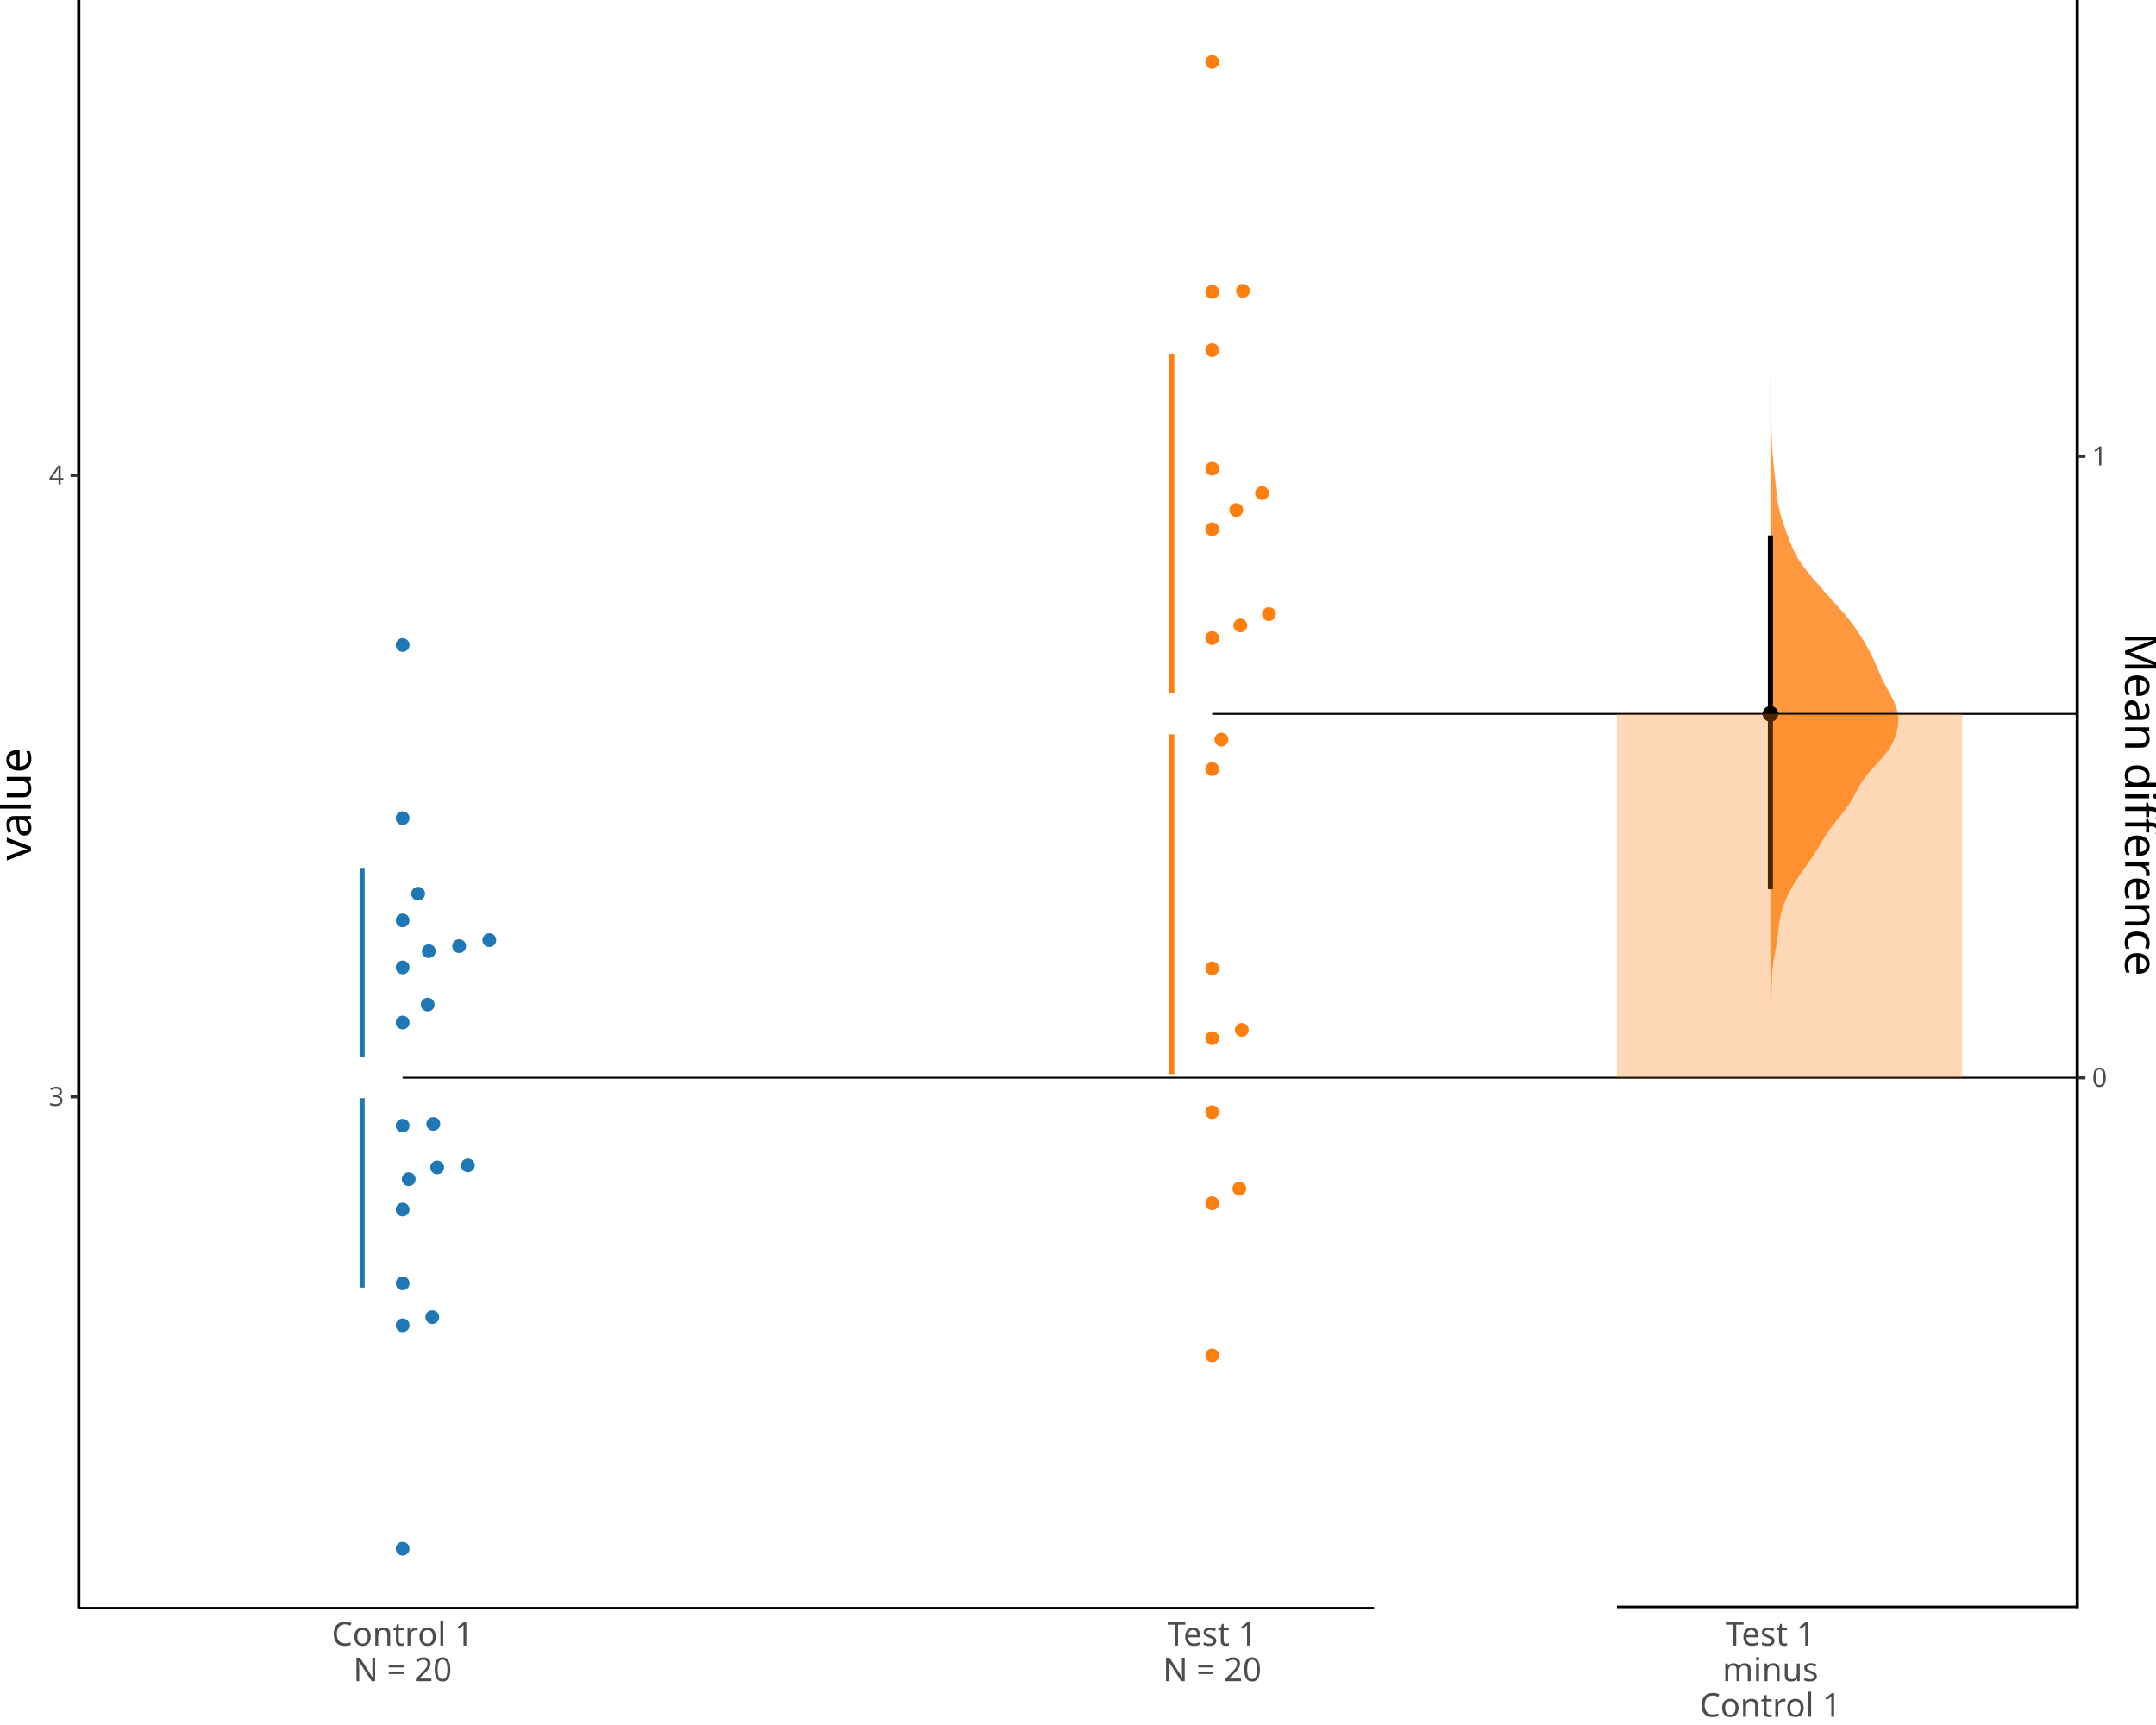
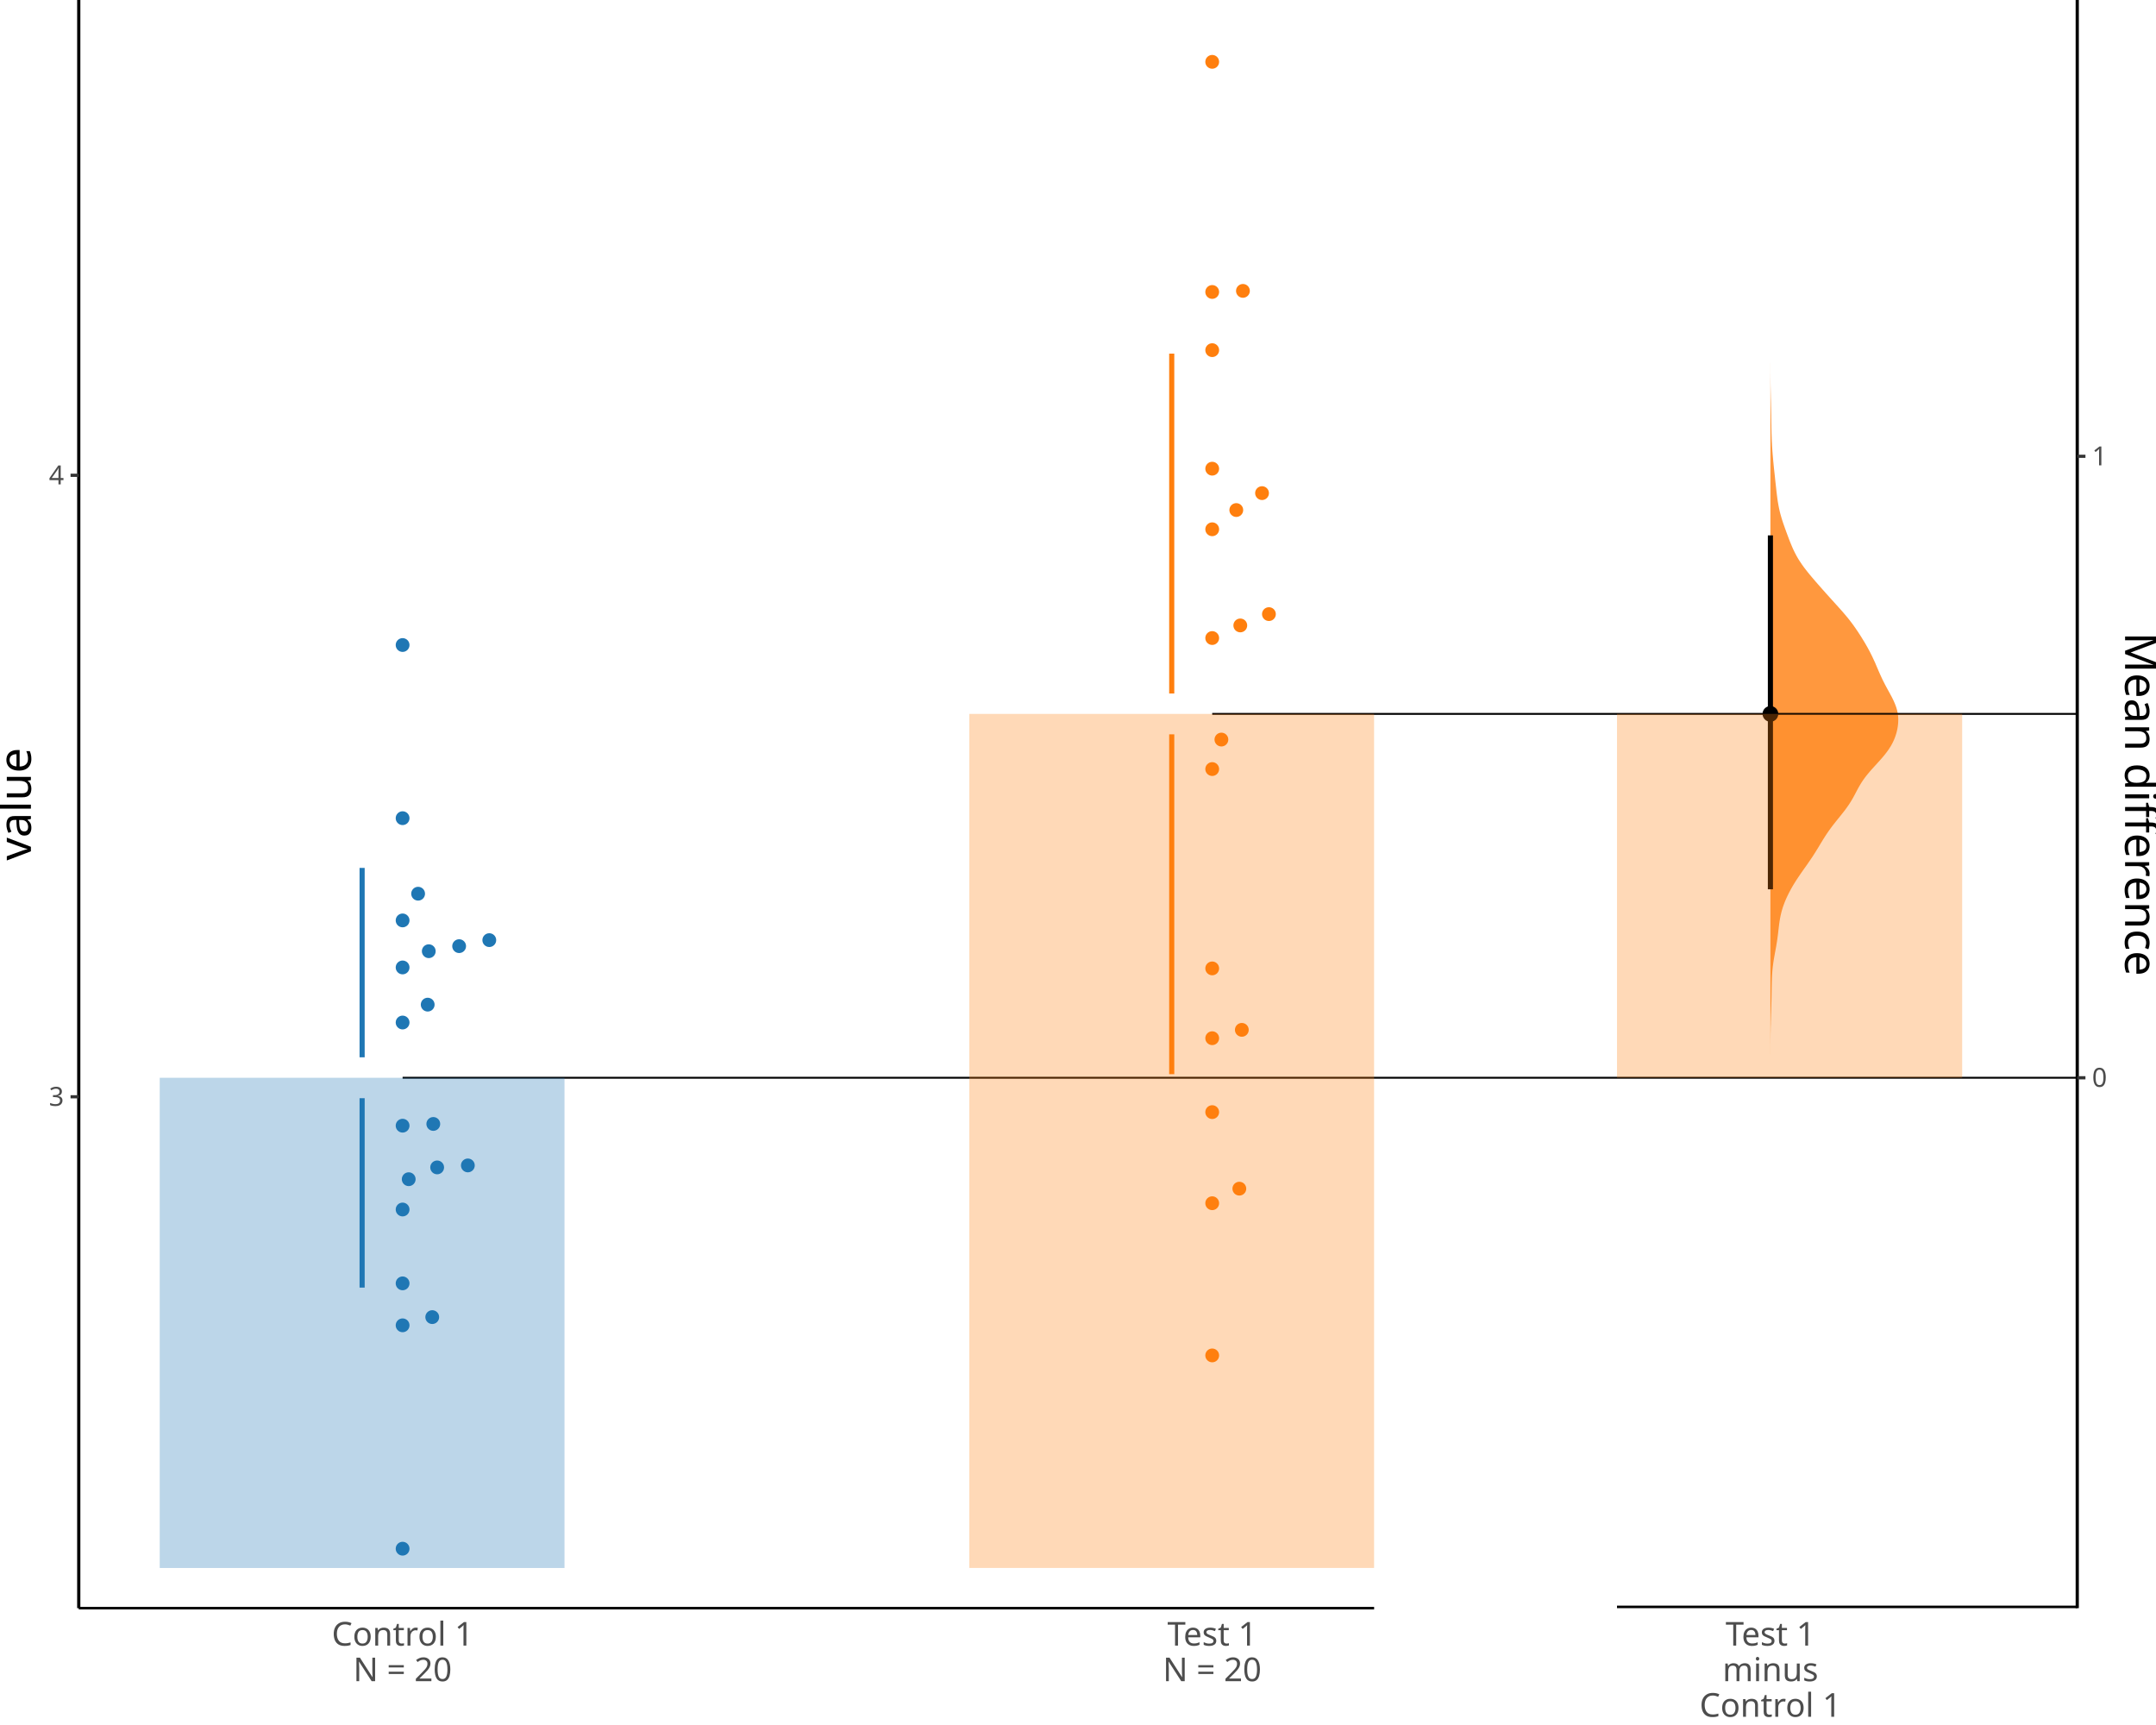
<svg xmlns="http://www.w3.org/2000/svg" class="svglite" data-engine-version="2.0" width="720.00pt" height="576.00pt" viewBox="0 0 720.00 576.00">
  <defs>
    <style type="text/css">
    .svglite line, .svglite polyline, .svglite polygon, .svglite path, .svglite rect, .svglite circle {
      fill: none;
      stroke: #000000;
      stroke-linecap: round;
      stroke-linejoin: round;
      stroke-miterlimit: 10.00;
    }
  </style>
  </defs>
  <rect width="100%" height="100%" style="stroke: none; fill: #FFFFFF;" />
  <defs>
    <clipPath id="cpMC4wMHw3MjAuMDB8MC4wMHw1NzYuMDA=">
      <rect x="0.00" y="0.00" width="720.00" height="576.00" />
    </clipPath>
  </defs>
  <g clip-path="url(#cpMC4wMHw3MjAuMDB8MC4wMHw1NzYuMDA=)">
</g>
  <defs>
    <clipPath id="cpMC4wMHw1NDAuMDB8MC4wMHw1NzYuMDA=">
      <rect x="0.00" y="0.00" width="540.00" height="576.00" />
    </clipPath>
  </defs>
  <g clip-path="url(#cpMC4wMHw1NDAuMDB8MC4wMHw1NzYuMDA=)">
    <rect x="-0" y="0.00" width="540.00" height="576.00" style="stroke-width: 1.07; stroke: #FFFFFF; fill: #FFFFFF;" />
  </g>
  <g clip-path="url(#cpMC4wMHw3MjAuMDB8MC4wMHw1NzYuMDA=)">
    <rect x="26.30" y="0.00" width="513.70" height="536.99" style="stroke-width: 1.07; stroke: none; fill: #FFFFFF;" />
    <circle cx="143.19" cy="317.62" r="1.95" style="stroke-width: 0.71; stroke: #1F77B4; fill: #1F77B4;" />
    <circle cx="134.45" cy="307.34" r="1.95" style="stroke-width: 0.71; stroke: #1F77B4; fill: #1F77B4;" />
    <circle cx="144.70" cy="375.30" r="1.95" style="stroke-width: 0.71; stroke: #1F77B4; fill: #1F77B4;" />
    <circle cx="134.45" cy="403.87" r="1.95" style="stroke-width: 0.71; stroke: #1F77B4; fill: #1F77B4;" />
    <circle cx="153.33" cy="315.93" r="1.95" style="stroke-width: 0.71; stroke: #1F77B4; fill: #1F77B4;" />
    <circle cx="134.45" cy="517.13" r="1.95" style="stroke-width: 0.71; stroke: #1F77B4; fill: #1F77B4;" />
    <circle cx="163.40" cy="313.92" r="1.95" style="stroke-width: 0.71; stroke: #1F77B4; fill: #1F77B4;" />
    <circle cx="156.24" cy="389.15" r="1.95" style="stroke-width: 0.71; stroke: #1F77B4; fill: #1F77B4;" />
    <circle cx="145.99" cy="389.81" r="1.95" style="stroke-width: 0.71; stroke: #1F77B4; fill: #1F77B4;" />
    <circle cx="134.45" cy="442.54" r="1.95" style="stroke-width: 0.71; stroke: #1F77B4; fill: #1F77B4;" />
    <circle cx="134.45" cy="375.88" r="1.95" style="stroke-width: 0.71; stroke: #1F77B4; fill: #1F77B4;" />
    <circle cx="134.45" cy="215.38" r="1.95" style="stroke-width: 0.71; stroke: #1F77B4; fill: #1F77B4;" />
    <circle cx="142.83" cy="335.46" r="1.95" style="stroke-width: 0.71; stroke: #1F77B4; fill: #1F77B4;" />
    <circle cx="134.45" cy="323.04" r="1.95" style="stroke-width: 0.71; stroke: #1F77B4; fill: #1F77B4;" />
    <circle cx="134.45" cy="428.53" r="1.95" style="stroke-width: 0.71; stroke: #1F77B4; fill: #1F77B4;" />
    <circle cx="139.63" cy="298.42" r="1.95" style="stroke-width: 0.71; stroke: #1F77B4; fill: #1F77B4;" />
    <circle cx="144.35" cy="439.80" r="1.95" style="stroke-width: 0.71; stroke: #1F77B4; fill: #1F77B4;" />
    <circle cx="136.49" cy="393.75" r="1.95" style="stroke-width: 0.71; stroke: #1F77B4; fill: #1F77B4;" />
    <circle cx="134.45" cy="273.20" r="1.95" style="stroke-width: 0.71; stroke: #1F77B4; fill: #1F77B4;" />
    <circle cx="134.45" cy="341.43" r="1.95" style="stroke-width: 0.71; stroke: #1F77B4; fill: #1F77B4;" />
    <circle cx="407.89" cy="246.95" r="1.95" style="stroke-width: 0.71; stroke: #FF7F0E; fill: #FF7F0E;" />
    <circle cx="404.82" cy="401.77" r="1.95" style="stroke-width: 0.71; stroke: #FF7F0E; fill: #FF7F0E;" />
    <circle cx="423.76" cy="205.06" r="1.95" style="stroke-width: 0.71; stroke: #FF7F0E; fill: #FF7F0E;" />
    <circle cx="404.82" cy="97.49" r="1.95" style="stroke-width: 0.71; stroke: #FF7F0E; fill: #FF7F0E;" />
    <circle cx="404.82" cy="323.36" r="1.95" style="stroke-width: 0.71; stroke: #FF7F0E; fill: #FF7F0E;" />
    <circle cx="404.82" cy="452.59" r="1.95" style="stroke-width: 0.71; stroke: #FF7F0E; fill: #FF7F0E;" />
    <circle cx="412.86" cy="170.31" r="1.95" style="stroke-width: 0.71; stroke: #FF7F0E; fill: #FF7F0E;" />
    <circle cx="415.08" cy="97.13" r="1.95" style="stroke-width: 0.71; stroke: #FF7F0E; fill: #FF7F0E;" />
    <circle cx="414.20" cy="208.84" r="1.95" style="stroke-width: 0.71; stroke: #FF7F0E; fill: #FF7F0E;" />
    <circle cx="413.88" cy="396.91" r="1.95" style="stroke-width: 0.71; stroke: #FF7F0E; fill: #FF7F0E;" />
    <circle cx="404.82" cy="256.80" r="1.95" style="stroke-width: 0.71; stroke: #FF7F0E; fill: #FF7F0E;" />
    <circle cx="414.71" cy="343.88" r="1.95" style="stroke-width: 0.71; stroke: #FF7F0E; fill: #FF7F0E;" />
    <circle cx="404.82" cy="371.35" r="1.95" style="stroke-width: 0.71; stroke: #FF7F0E; fill: #FF7F0E;" />
    <circle cx="404.82" cy="20.65" r="1.95" style="stroke-width: 0.71; stroke: #FF7F0E; fill: #FF7F0E;" />
    <circle cx="404.82" cy="116.92" r="1.95" style="stroke-width: 0.71; stroke: #FF7F0E; fill: #FF7F0E;" />
    <circle cx="421.46" cy="164.66" r="1.95" style="stroke-width: 0.71; stroke: #FF7F0E; fill: #FF7F0E;" />
    <circle cx="404.82" cy="176.73" r="1.95" style="stroke-width: 0.71; stroke: #FF7F0E; fill: #FF7F0E;" />
    <circle cx="404.82" cy="346.67" r="1.95" style="stroke-width: 0.71; stroke: #FF7F0E; fill: #FF7F0E;" />
    <circle cx="404.82" cy="213.05" r="1.95" style="stroke-width: 0.71; stroke: #FF7F0E; fill: #FF7F0E;" />
    <circle cx="404.82" cy="156.50" r="1.95" style="stroke-width: 0.71; stroke: #FF7F0E; fill: #FF7F0E;" />
    <line x1="134.45" y1="359.88" x2="540.00" y2="359.88" style="stroke-width: 0.64; stroke-linecap: butt;" />
    <line x1="404.82" y1="238.38" x2="540.00" y2="238.38" style="stroke-width: 0.64; stroke-linecap: butt;" />
    <line x1="120.93" y1="352.20" x2="120.93" y2="290.65" style="stroke-width: 1.71; stroke: #1F77B4; stroke-linecap: square;" />
    <line x1="391.30" y1="230.71" x2="391.30" y2="118.94" style="stroke-width: 1.71; stroke: #FF7F0E; stroke-linecap: square;" />
    <line x1="120.93" y1="367.55" x2="120.93" y2="429.10" style="stroke-width: 1.71; stroke: #1F77B4; stroke-linecap: square;" />
    <line x1="391.30" y1="246.05" x2="391.30" y2="357.82" style="stroke-width: 1.71; stroke: #FF7F0E; stroke-linecap: square;" />
    <line x1="26.30" y1="536.99" x2="458.89" y2="536.99" style="stroke-width: 0.85; stroke-linecap: butt;" />
+     <rect x="53.34" y="359.88" width="135.18" height="163.69" style="stroke-width: 1.07; stroke: none; stroke-linecap: butt; stroke-linejoin: miter; fill: #1F77B4; fill-opacity: 0.30;" />
+     <rect x="323.70" y="238.38" width="135.18" height="285.18" style="stroke-width: 1.07; stroke: none; stroke-linecap: butt; stroke-linejoin: miter; fill: #FF7F0E; fill-opacity: 0.30;" />
    <polyline points="26.30,536.99 26.30,0.00 " style="stroke-width: 1.07; stroke-linecap: butt;" />
    <text x="21.37" y="369.25" text-anchor="end" style="font-size: 8.80px; fill: #4D4D4D; font-family: sans;" textLength="4.89px" lengthAdjust="spacingAndGlyphs">3</text>
    <text x="21.37" y="161.74" text-anchor="end" style="font-size: 8.80px; fill: #4D4D4D; font-family: sans;" textLength="4.89px" lengthAdjust="spacingAndGlyphs">4</text>
    <polyline points="23.56,366.23 26.30,366.23 " style="stroke-width: 1.07; stroke: #333333; stroke-linecap: butt;" />
    <polyline points="23.56,158.71 26.30,158.71 " style="stroke-width: 1.07; stroke: #333333; stroke-linecap: butt;" />
    <text x="134.45" y="549.49" text-anchor="middle" style="font-size: 11.00px; fill: #4D4D4D; font-family: sans;" textLength="44.64px" lengthAdjust="spacingAndGlyphs">Control 1</text>
    <text x="134.45" y="561.37" text-anchor="middle" style="font-size: 11.00px; fill: #4D4D4D; font-family: sans;" textLength="32.72px" lengthAdjust="spacingAndGlyphs">N = 20</text>
    <text x="404.82" y="549.49" text-anchor="middle" style="font-size: 11.00px; fill: #4D4D4D; font-family: sans;" textLength="30.57px" lengthAdjust="spacingAndGlyphs">Test 1</text>
    <text x="404.82" y="561.37" text-anchor="middle" style="font-size: 11.00px; fill: #4D4D4D; font-family: sans;" textLength="32.72px" lengthAdjust="spacingAndGlyphs">N = 20</text>
    <text transform="translate(10.32,268.50) rotate(-90)" text-anchor="middle" style="font-size: 15.00px; font-family: sans;" textLength="35.87px" lengthAdjust="spacingAndGlyphs">value</text>
  </g>
  <defs>
    <clipPath id="cpNTQwLjAwfDcyMC4wMHwwLjAwfDU3Ni4wMA==">
      <rect x="540.00" y="0.00" width="180.00" height="576.00" />
    </clipPath>
  </defs>
  <g clip-path="url(#cpNTQwLjAwfDcyMC4wMHwwLjAwfDU3Ni4wMA==)">
    <rect x="540.00" y="0.00" width="180.00" height="576.00" style="stroke-width: 1.07; stroke: #FFFFFF; fill: #FFFFFF;" />
  </g>
  <g clip-path="url(#cpMC4wMHw3MjAuMDB8MC4wMHw1NzYuMDA=)">
</g>
  <defs>
    <clipPath id="cpNTQwLjAwfDY5My43MHwwLjAwfDUzNi45OQ==">
      <rect x="540.00" y="0.00" width="153.70" height="536.99" />
    </clipPath>
  </defs>
  <g clip-path="url(#cpNTQwLjAwfDY5My43MHwwLjAwfDUzNi45OQ==)">
    <rect x="540.00" y="0.00" width="153.70" height="536.99" style="stroke-width: 1.07; stroke: none; fill: #FFFFFF;" />
    <polygon points="591.23,352.74 591.23,352.28 591.24,351.83 591.24,351.37 591.24,350.92 591.24,350.46 591.24,350.01 591.24,349.55 591.24,349.10 591.24,348.64 591.25,348.19 591.25,347.73 591.25,347.28 591.26,346.82 591.26,346.37 591.27,345.91 591.27,345.46 591.28,345.00 591.29,344.55 591.30,344.09 591.30,343.64 591.31,343.18 591.32,342.72 591.34,342.27 591.35,341.81 591.36,341.36 591.37,340.90 591.39,340.45 591.40,339.99 591.41,339.54 591.43,339.08 591.44,338.63 591.46,338.17 591.47,337.72 591.49,337.26 591.50,336.81 591.51,336.35 591.53,335.90 591.54,335.44 591.55,334.99 591.57,334.53 591.58,334.08 591.59,333.62 591.60,333.17 591.61,332.71 591.62,332.26 591.62,331.80 591.63,331.34 591.64,330.89 591.65,330.43 591.65,329.98 591.66,329.52 591.67,329.07 591.68,328.61 591.69,328.16 591.70,327.70 591.72,327.25 591.73,326.79 591.75,326.34 591.77,325.88 591.80,325.43 591.83,324.97 591.86,324.52 591.90,324.06 591.94,323.61 591.99,323.15 592.04,322.70 592.10,322.24 592.16,321.79 592.22,321.33 592.29,320.87 592.36,320.42 592.44,319.96 592.52,319.51 592.60,319.05 592.68,318.60 592.76,318.14 592.85,317.69 592.93,317.23 593.01,316.78 593.10,316.32 593.18,315.87 593.25,315.41 593.33,314.96 593.40,314.50 593.47,314.05 593.54,313.59 593.60,313.14 593.66,312.68 593.72,312.23 593.78,311.77 593.83,311.32 593.88,310.86 593.93,310.41 593.99,309.95 594.04,309.49 594.10,309.04 594.15,308.58 594.22,308.13 594.28,307.67 594.36,307.22 594.43,306.76 594.52,306.31 594.61,305.85 594.71,305.40 594.82,304.94 594.93,304.49 595.06,304.03 595.19,303.58 595.33,303.12 595.48,302.67 595.64,302.21 595.81,301.76 595.99,301.30 596.17,300.85 596.36,300.39 596.56,299.94 596.77,299.48 596.99,299.03 597.21,298.57 597.44,298.11 597.68,297.66 597.92,297.20 598.17,296.75 598.43,296.29 598.69,295.84 598.96,295.38 599.24,294.93 599.53,294.47 599.81,294.02 600.11,293.56 600.41,293.11 600.72,292.65 601.03,292.20 601.34,291.74 601.65,291.29 601.97,290.83 602.29,290.38 602.61,289.92 602.94,289.47 603.26,289.01 603.58,288.56 603.89,288.10 604.21,287.64 604.52,287.19 604.83,286.73 605.14,286.28 605.44,285.82 605.73,285.37 606.02,284.91 606.31,284.46 606.59,284.00 606.87,283.55 607.15,283.09 607.43,282.64 607.70,282.18 607.97,281.73 608.25,281.27 608.53,280.82 608.80,280.36 609.09,279.91 609.38,279.45 609.67,279.00 609.97,278.54 610.28,278.09 610.59,277.63 610.91,277.18 611.24,276.72 611.58,276.26 611.92,275.81 612.27,275.35 612.63,274.90 612.99,274.44 613.35,273.99 613.72,273.53 614.09,273.08 614.46,272.62 614.82,272.17 615.18,271.71 615.54,271.26 615.90,270.80 616.24,270.35 616.58,269.89 616.90,269.44 617.22,268.98 617.53,268.53 617.82,268.07 618.11,267.62 618.38,267.16 618.65,266.71 618.91,266.25 619.16,265.79 619.40,265.34 619.64,264.88 619.88,264.43 620.12,263.97 620.36,263.52 620.61,263.06 620.87,262.61 621.13,262.15 621.40,261.70 621.69,261.24 621.99,260.79 622.30,260.33 622.63,259.88 622.97,259.42 623.32,258.97 623.69,258.51 624.07,258.06 624.45,257.60 624.85,257.15 625.26,256.69 625.67,256.24 626.08,255.78 626.50,255.33 626.91,254.87 627.33,254.41 627.74,253.96 628.14,253.50 628.54,253.05 628.92,252.59 629.30,252.14 629.66,251.68 630.01,251.23 630.35,250.77 630.67,250.32 630.97,249.86 631.26,249.41 631.54,248.95 631.79,248.50 632.03,248.04 632.25,247.59 632.46,247.13 632.65,246.68 632.83,246.22 632.99,245.77 633.14,245.31 633.28,244.86 633.40,244.40 633.51,243.94 633.61,243.49 633.69,243.03 633.77,242.58 633.82,242.12 633.87,241.67 633.90,241.21 633.92,240.76 633.93,240.30 633.92,239.85 633.89,239.39 633.85,238.94 633.79,238.48 633.72,238.03 633.63,237.57 633.52,237.12 633.40,236.66 633.26,236.21 633.10,235.75 632.93,235.30 632.75,234.84 632.55,234.39 632.35,233.93 632.13,233.48 631.90,233.02 631.67,232.56 631.42,232.11 631.18,231.65 630.93,231.20 630.68,230.74 630.43,230.29 630.18,229.83 629.93,229.38 629.69,228.92 629.45,228.47 629.22,228.01 628.99,227.56 628.76,227.10 628.54,226.65 628.33,226.19 628.12,225.74 627.91,225.28 627.71,224.83 627.51,224.37 627.31,223.92 627.12,223.46 626.92,223.01 626.73,222.55 626.53,222.10 626.34,221.64 626.14,221.18 625.93,220.73 625.72,220.27 625.51,219.82 625.30,219.36 625.08,218.91 624.85,218.45 624.62,218.00 624.39,217.54 624.14,217.09 623.90,216.63 623.65,216.18 623.39,215.72 623.13,215.27 622.87,214.81 622.60,214.36 622.32,213.90 622.04,213.45 621.76,212.99 621.48,212.54 621.19,212.08 620.89,211.63 620.60,211.17 620.29,210.71 619.98,210.26 619.67,209.80 619.35,209.35 619.03,208.89 618.70,208.44 618.36,207.98 618.01,207.53 617.66,207.07 617.30,206.62 616.93,206.16 616.55,205.71 616.17,205.25 615.78,204.80 615.39,204.34 614.99,203.89 614.59,203.43 614.18,202.98 613.78,202.52 613.36,202.07 612.95,201.61 612.54,201.16 612.13,200.70 611.71,200.25 611.30,199.79 610.89,199.33 610.48,198.88 610.07,198.42 609.66,197.97 609.26,197.51 608.85,197.06 608.45,196.60 608.05,196.15 607.65,195.69 607.25,195.24 606.85,194.78 606.45,194.33 606.06,193.87 605.67,193.42 605.28,192.96 604.90,192.51 604.52,192.05 604.14,191.60 603.77,191.14 603.41,190.69 603.05,190.23 602.70,189.78 602.36,189.32 602.03,188.86 601.71,188.41 601.40,187.95 601.10,187.50 600.80,187.04 600.52,186.59 600.25,186.13 599.99,185.68 599.75,185.22 599.51,184.77 599.28,184.31 599.06,183.86 598.84,183.40 598.64,182.95 598.44,182.49 598.25,182.04 598.06,181.58 597.87,181.13 597.69,180.67 597.52,180.22 597.34,179.76 597.17,179.31 597.00,178.85 596.83,178.40 596.66,177.94 596.49,177.48 596.33,177.03 596.16,176.57 596.00,176.12 595.84,175.66 595.68,175.21 595.52,174.75 595.37,174.30 595.22,173.84 595.08,173.39 594.94,172.93 594.81,172.48 594.68,172.02 594.55,171.57 594.44,171.11 594.32,170.66 594.22,170.20 594.12,169.75 594.03,169.29 593.94,168.84 593.86,168.38 593.78,167.93 593.70,167.47 593.63,167.01 593.57,166.56 593.51,166.10 593.45,165.65 593.39,165.19 593.34,164.74 593.28,164.28 593.23,163.83 593.18,163.37 593.13,162.92 593.08,162.46 593.03,162.01 592.98,161.55 592.93,161.10 592.88,160.64 592.83,160.19 592.78,159.73 592.74,159.28 592.69,158.82 592.64,158.37 592.59,157.91 592.54,157.46 592.49,157.00 592.44,156.55 592.39,156.09 592.35,155.63 592.30,155.18 592.26,154.72 592.21,154.27 592.17,153.81 592.13,153.36 592.09,152.90 592.05,152.45 592.01,151.99 591.97,151.54 591.94,151.08 591.90,150.63 591.87,150.17 591.84,149.72 591.81,149.26 591.78,148.81 591.76,148.35 591.74,147.90 591.71,147.44 591.69,146.99 591.67,146.53 591.66,146.08 591.64,145.62 591.63,145.17 591.61,144.71 591.60,144.25 591.59,143.80 591.58,143.34 591.57,142.89 591.56,142.43 591.56,141.98 591.55,141.52 591.54,141.07 591.53,140.61 591.53,140.16 591.52,139.70 591.51,139.25 591.51,138.79 591.50,138.34 591.49,137.88 591.48,137.43 591.47,136.97 591.46,136.52 591.45,136.06 591.44,135.61 591.43,135.15 591.42,134.70 591.41,134.24 591.40,133.78 591.38,133.33 591.37,132.87 591.36,132.42 591.35,131.96 591.34,131.51 591.33,131.05 591.32,130.60 591.31,130.14 591.30,129.69 591.29,129.23 591.28,128.78 591.28,128.32 591.27,127.87 591.27,127.41 591.26,126.96 591.26,126.50 591.25,126.05 591.25,125.59 591.25,125.14 591.24,124.68 591.24,124.23 591.24,123.77 591.24,123.32 591.24,122.86 591.24,122.40 591.24,121.95 591.24,121.49 591.23,121.04 591.23,120.58 591.23,120.13 " style="stroke-width: 0.75; stroke: none; fill: #FF7F0E; fill-opacity: 0.80;" />
    <line x1="591.23" y1="296.10" x2="591.23" y2="179.63" style="stroke-width: 1.71; stroke-linecap: square;" />
    <circle cx="591.23" cy="238.38" r="2.25" style="stroke-width: 0.75; fill: #000000;" />
    <line x1="335.06" y1="359.88" x2="335.06" y2="359.88" style="stroke-width: 1.71; stroke-linecap: square;" />
    <circle cx="335.06" cy="359.88" r="2.25" style="stroke-width: 0.75; fill: #000000;" />
    <line x1="540.00" y1="238.38" x2="693.70" y2="238.38" style="stroke-width: 0.64; stroke-linecap: butt;" />
    <line x1="540.00" y1="359.88" x2="693.70" y2="359.88" style="stroke-width: 0.64; stroke-linecap: butt;" />
    <line x1="540.00" y1="536.99" x2="693.70" y2="536.99" style="stroke-width: 1.71; stroke-linecap: butt;" />
    <rect x="527.19" y="238.38" width="128.08" height="121.49" style="stroke-width: 1.07; stroke: none; stroke-linecap: butt; stroke-linejoin: miter; fill: #FF7F0E; fill-opacity: 0.30;" />
  </g>
  <g clip-path="url(#cpMC4wMHw3MjAuMDB8MC4wMHw1NzYuMDA=)">
    <polyline points="693.70,536.99 693.70,0.00 " style="stroke-width: 1.07; stroke-linecap: butt;" />
    <polyline points="696.44,359.88 693.70,359.88 " style="stroke-width: 1.07; stroke: #333333; stroke-linecap: butt;" />
    <polyline points="696.44,152.36 693.70,152.36 " style="stroke-width: 1.07; stroke: #333333; stroke-linecap: butt;" />
    <text x="698.63" y="362.90" style="font-size: 8.80px; fill: #4D4D4D; font-family: sans;" textLength="4.89px" lengthAdjust="spacingAndGlyphs">0</text>
    <text x="698.63" y="155.38" style="font-size: 8.80px; fill: #4D4D4D; font-family: sans;" textLength="4.89px" lengthAdjust="spacingAndGlyphs">1</text>
    <text x="591.23" y="549.49" text-anchor="middle" style="font-size: 11.00px; fill: #4D4D4D; font-family: sans;" textLength="30.57px" lengthAdjust="spacingAndGlyphs">Test 1</text>
    <text x="591.23" y="561.37" text-anchor="middle" style="font-size: 11.00px; fill: #4D4D4D; font-family: sans;" textLength="29.35px" lengthAdjust="spacingAndGlyphs">minus</text>
    <text x="591.23" y="573.25" text-anchor="middle" style="font-size: 11.00px; fill: #4D4D4D; font-family: sans;" textLength="44.64px" lengthAdjust="spacingAndGlyphs">Control 1</text>
    <text transform="translate(709.68,268.50) rotate(90)" text-anchor="middle" style="font-size: 15.00px; font-family: sans;" textLength="107.58px" lengthAdjust="spacingAndGlyphs">Mean difference</text>
  </g>
</svg>
